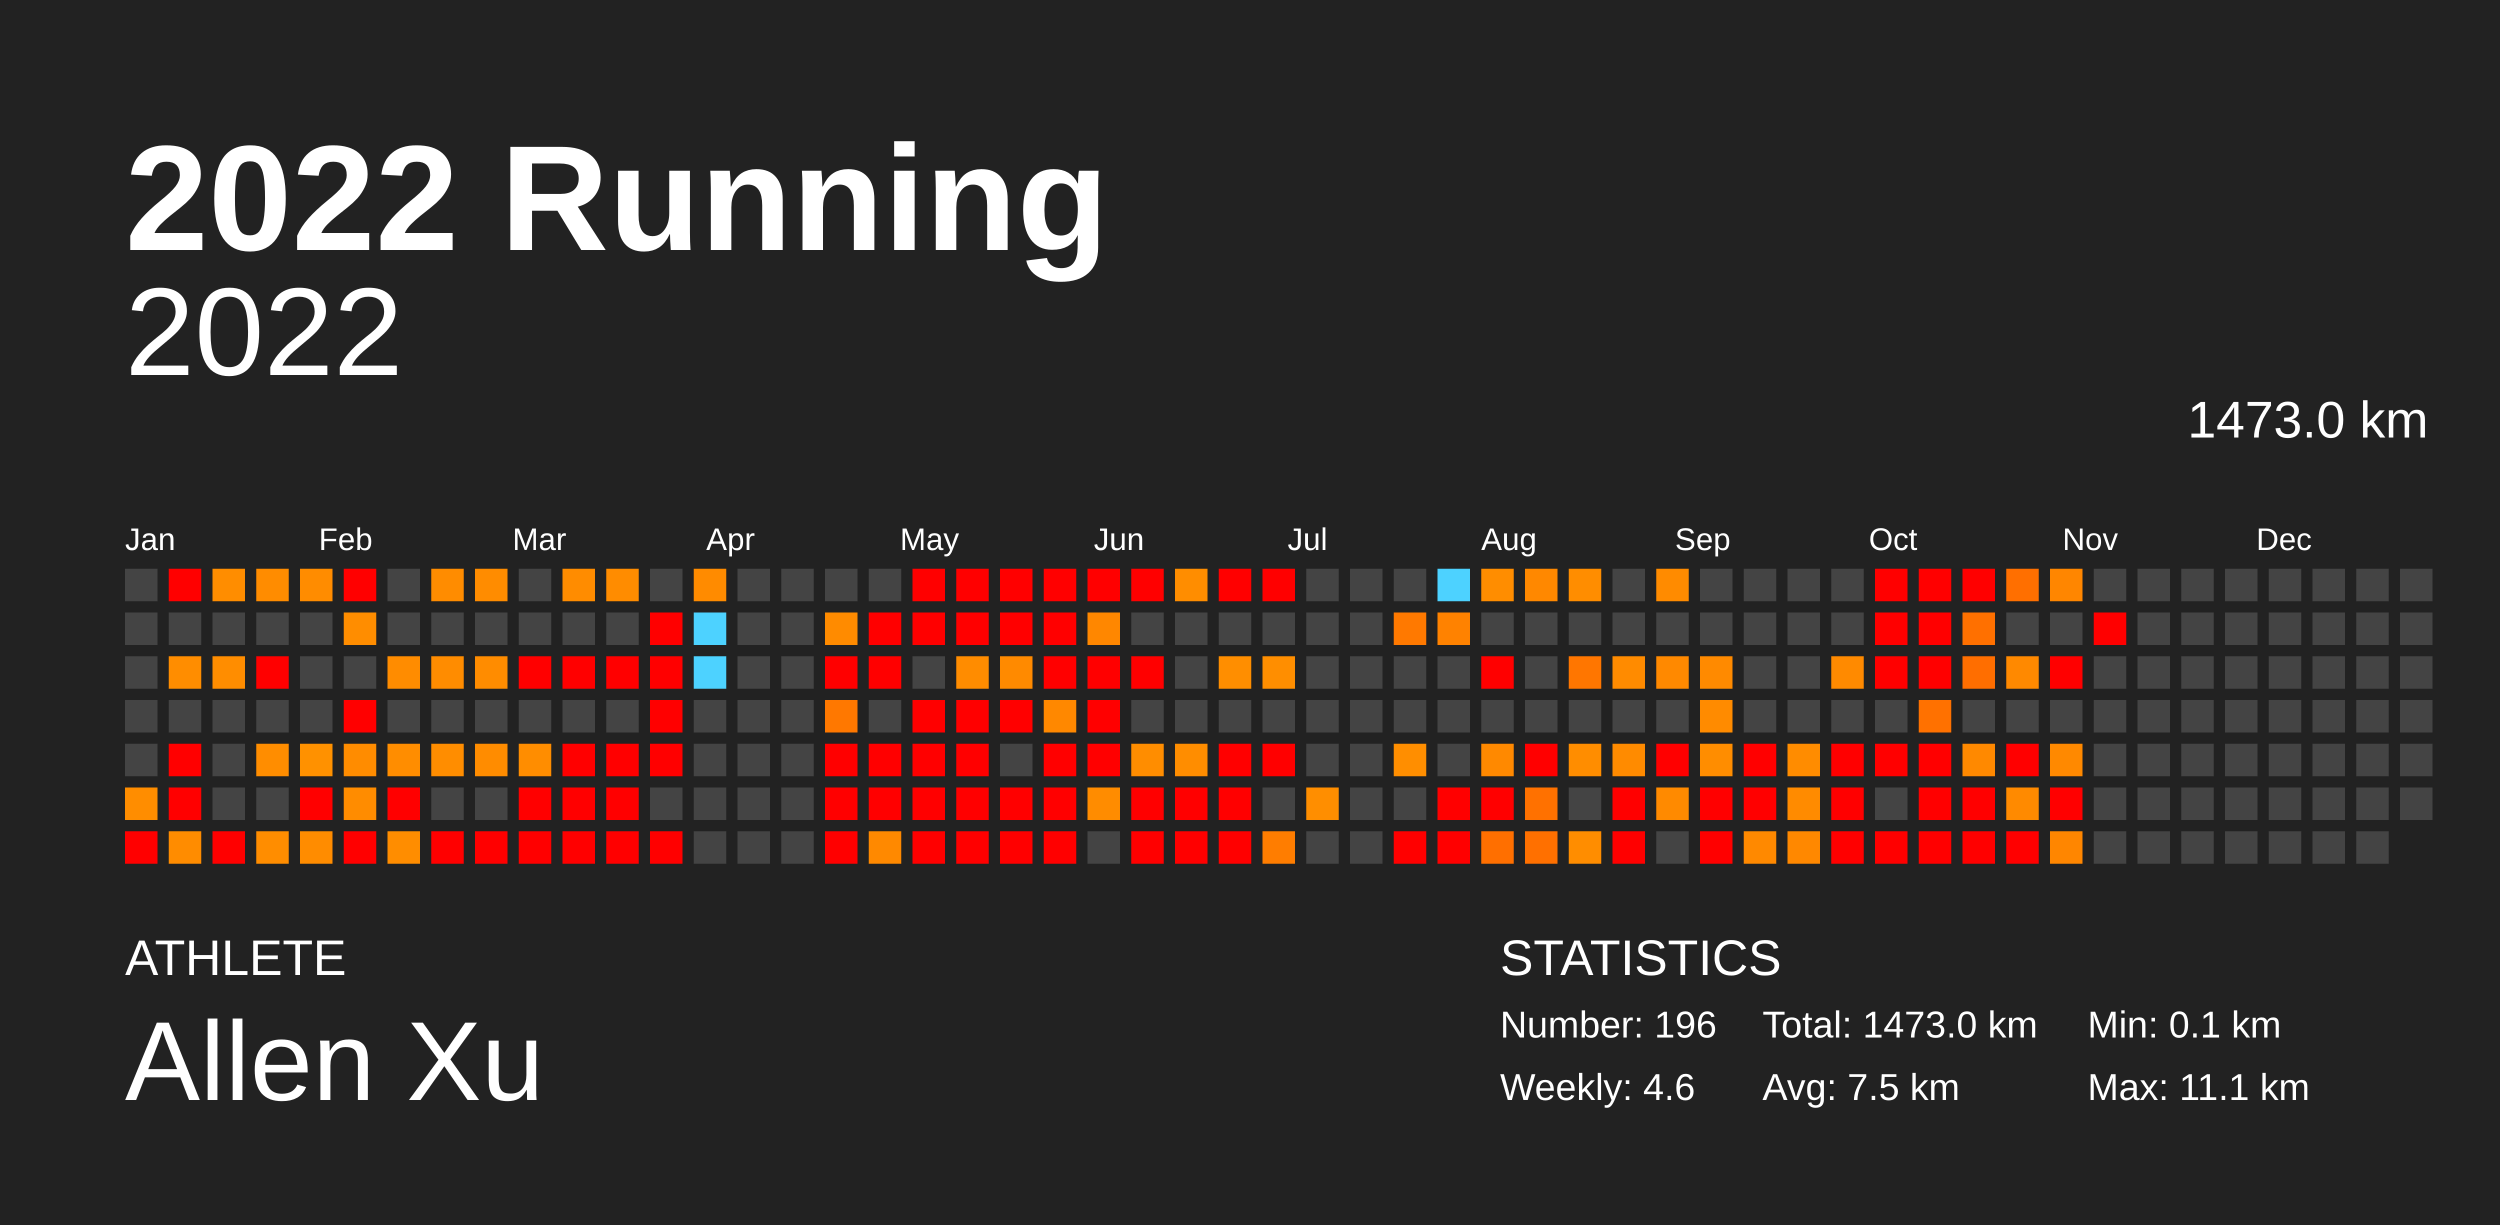
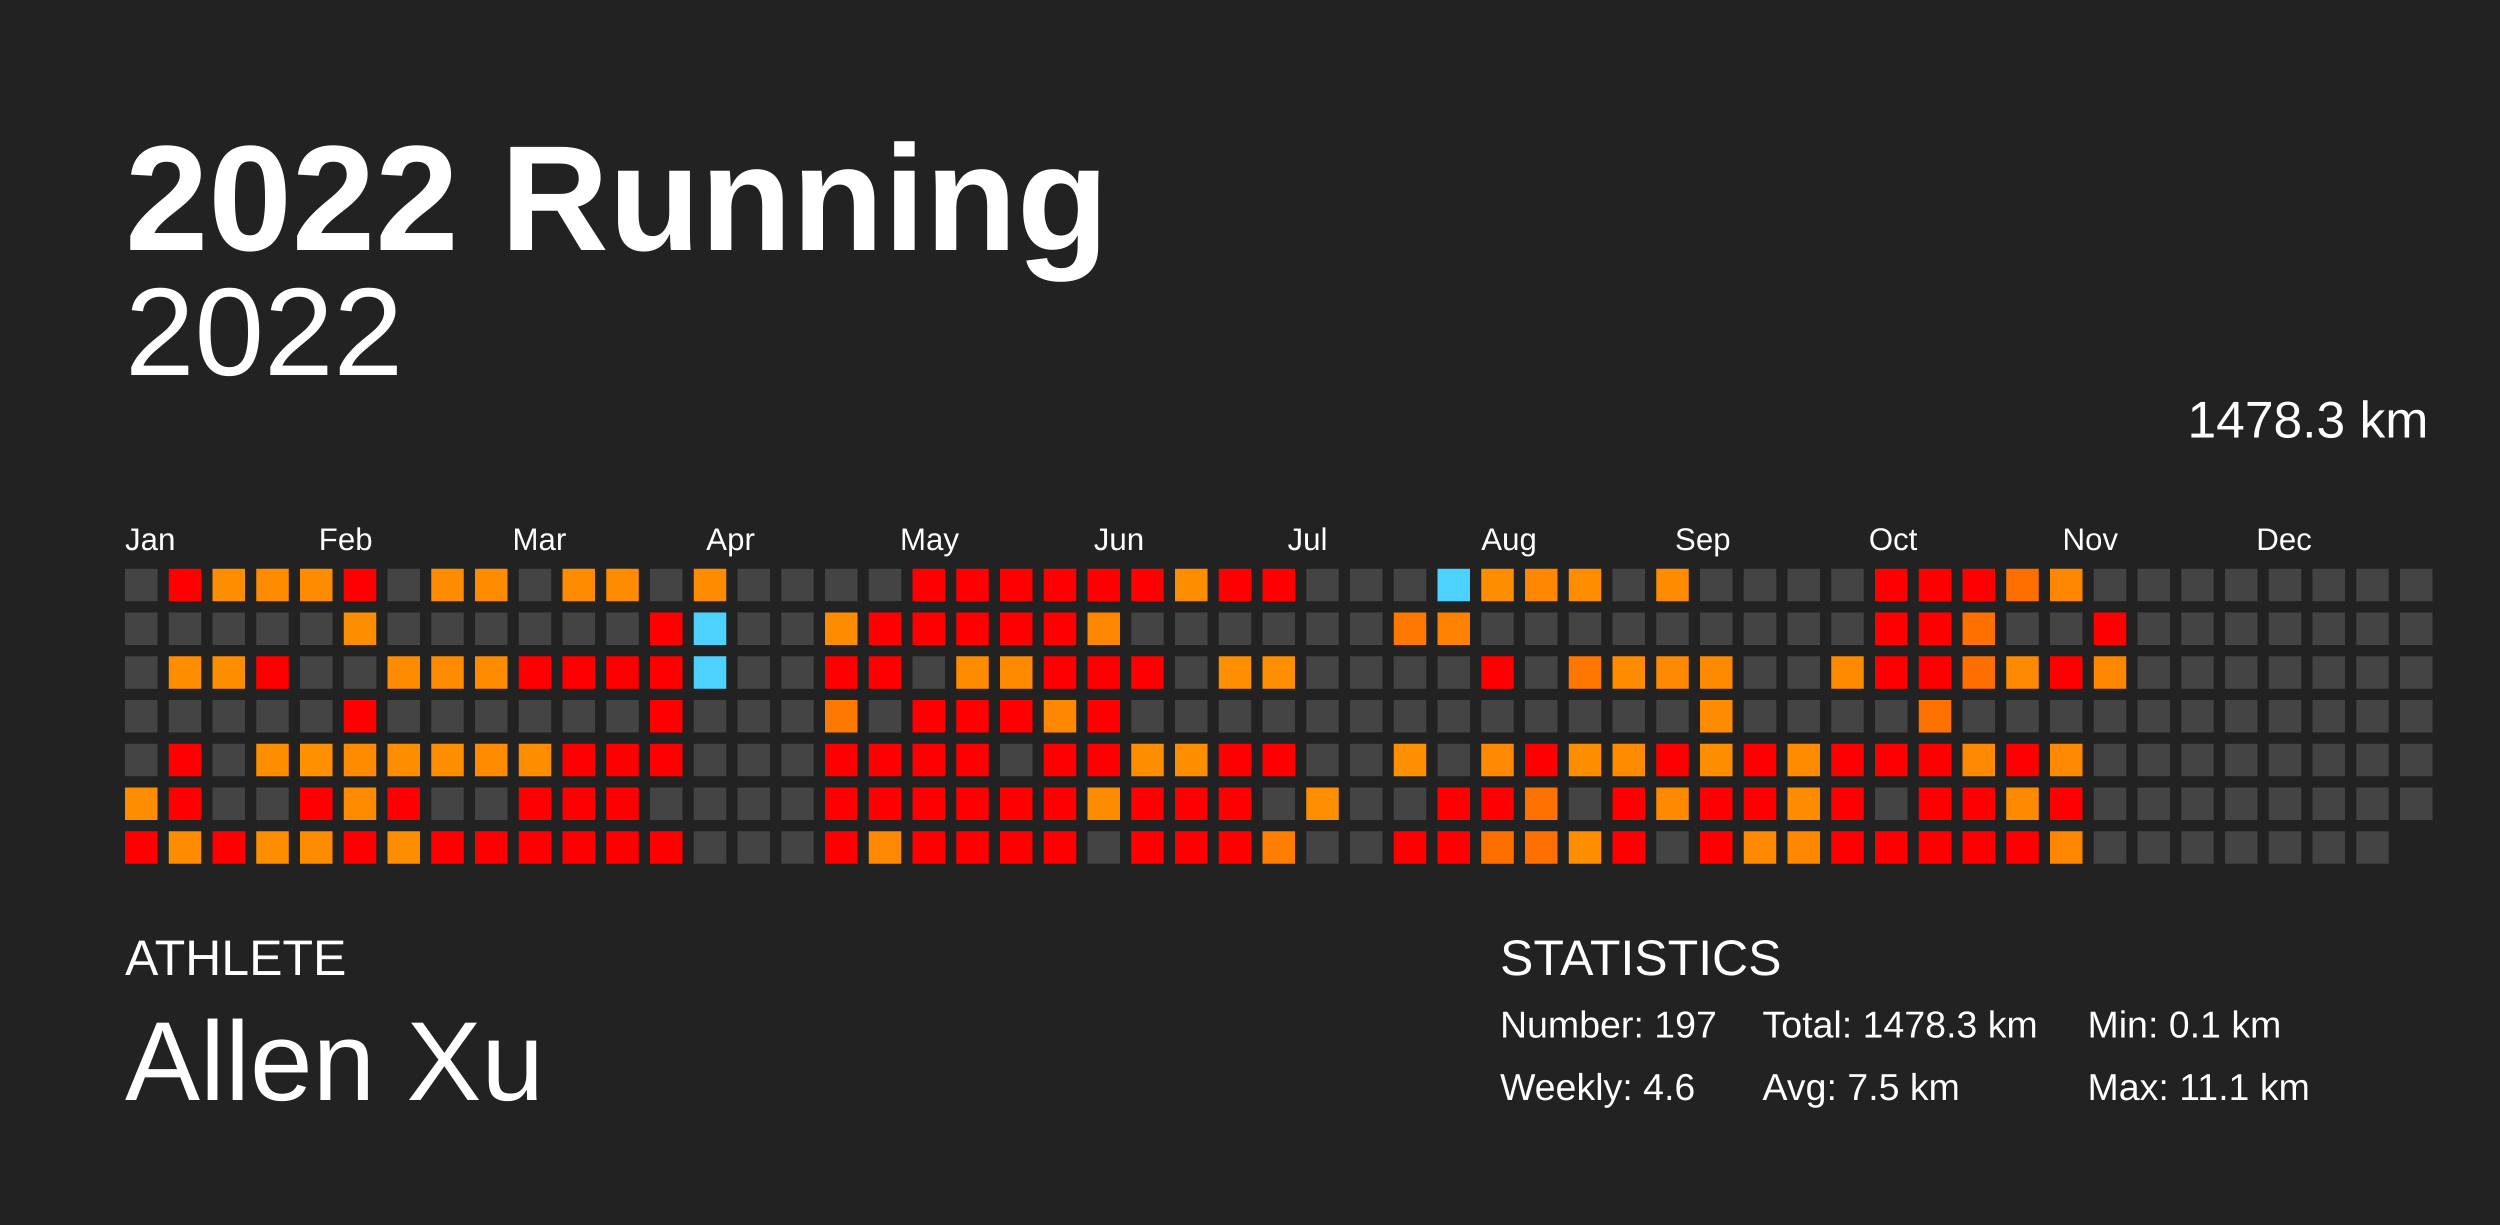
<svg xmlns="http://www.w3.org/2000/svg" baseProfile="full" height="98mm" version="1.1" viewBox="0,0,200,98" width="200mm">
  <defs />
  <rect fill="#222222" height="98" width="200" x="0" y="0" />
  <text fill="#FFFFFF" style="font-size:12px; font-family:Arial; font-weight:bold;" x="10" y="20">2022 Running</text>
  <text fill="#FFFFFF" style="font-size:4px; font-family:Arial" x="10" y="78">ATHLETE</text>
  <text fill="#FFFFFF" style="font-size:9px; font-family:Arial" x="10" y="88">Allen Xu</text>
  <text fill="#FFFFFF" style="font-size:4px; font-family:Arial" x="120" y="78">STATISTICS</text>
-   <text fill="#FFFFFF" style="font-size:3px; font-family:Arial" x="120" y="83">Number: 196</text>
+   <text fill="#FFFFFF" style="font-size:3px; font-family:Arial" x="120" y="83">Number: 197</text>
  <text fill="#FFFFFF" style="font-size:3px; font-family:Arial" x="120" y="88">Weekly: 4.6</text>
-   <text fill="#FFFFFF" style="font-size:3px; font-family:Arial" x="141" y="83">Total: 1473.0 km</text>
+   <text fill="#FFFFFF" style="font-size:3px; font-family:Arial" x="141" y="83">Total: 1478.3 km</text>
  <text fill="#FFFFFF" style="font-size:3px; font-family:Arial" x="141" y="88">Avg: 7.5 km</text>
  <text fill="#FFFFFF" style="font-size:3px; font-family:Arial" x="167" y="83">Min: 0.1 km</text>
  <text fill="#FFFFFF" style="font-size:3px; font-family:Arial" x="167" y="88">Max: 11.1 km</text>
  <text alignment-baseline="hanging" fill="#FFFFFF" style="font-size:10.0px; font-family:Arial;" x="10" y="30">2022</text>
-   <text alignment-baseline="hanging" fill="#FFFFFF" style="font-size:4.125px; font-family:Arial;" x="175" y="35">1473.0 km</text>
+   <text alignment-baseline="hanging" fill="#FFFFFF" style="font-size:4.125px; font-family:Arial;" x="175" y="35">1478.3 km</text>
  <text fill="#FFFFFF" style="font-size:2.5px; font-family:Arial" x="10.0" y="44">Jan</text>
  <text fill="#FFFFFF" style="font-size:2.5px; font-family:Arial" x="25.5" y="44">Feb</text>
  <text fill="#FFFFFF" style="font-size:2.5px; font-family:Arial" x="41.0" y="44">Mar</text>
  <text fill="#FFFFFF" style="font-size:2.5px; font-family:Arial" x="56.5" y="44">Apr</text>
  <text fill="#FFFFFF" style="font-size:2.5px; font-family:Arial" x="72.0" y="44">May</text>
  <text fill="#FFFFFF" style="font-size:2.5px; font-family:Arial" x="87.5" y="44">Jun</text>
  <text fill="#FFFFFF" style="font-size:2.5px; font-family:Arial" x="103.0" y="44">Jul</text>
  <text fill="#FFFFFF" style="font-size:2.5px; font-family:Arial" x="118.5" y="44">Aug</text>
  <text fill="#FFFFFF" style="font-size:2.5px; font-family:Arial" x="134.0" y="44">Sep</text>
  <text fill="#FFFFFF" style="font-size:2.5px; font-family:Arial" x="149.5" y="44">Oct</text>
  <text fill="#FFFFFF" style="font-size:2.5px; font-family:Arial" x="165.0" y="44">Nov</text>
  <text fill="#FFFFFF" style="font-size:2.5px; font-family:Arial" x="180.5" y="44">Dec</text>
  <rect fill="#444444" height="2.6" width="2.6" x="10.0" y="45.5" />
  <rect fill="#444444" height="2.6" width="2.6" x="10.0" y="49.0" />
  <rect fill="#444444" height="2.6" width="2.6" x="10.0" y="52.5" />
  <rect fill="#444444" height="2.6" width="2.6" x="10.0" y="56.0" />
  <rect fill="#444444" height="2.6" width="2.6" x="10.0" y="59.5" />
  <rect fill="#ff8d00" height="2.6" width="2.6" x="10.0" y="63.0" />
  <rect fill="red" height="2.6" width="2.6" x="10.0" y="66.5" />
  <rect fill="red" height="2.6" width="2.6" x="13.5" y="45.5" />
  <rect fill="#444444" height="2.6" width="2.6" x="13.5" y="49.0" />
  <rect fill="#ff8d00" height="2.6" width="2.6" x="13.5" y="52.5" />
  <rect fill="#444444" height="2.6" width="2.6" x="13.5" y="56.0" />
  <rect fill="red" height="2.6" width="2.6" x="13.5" y="59.5" />
  <rect fill="red" height="2.6" width="2.6" x="13.5" y="63.0" />
  <rect fill="#ff8c00" height="2.6" width="2.6" x="13.5" y="66.5" />
  <rect fill="#ff8d00" height="2.6" width="2.6" x="17.0" y="45.5" />
  <rect fill="#444444" height="2.6" width="2.6" x="17.0" y="49.0" />
  <rect fill="#ff8d00" height="2.6" width="2.6" x="17.0" y="52.5" />
  <rect fill="#444444" height="2.6" width="2.6" x="17.0" y="56.0" />
  <rect fill="#444444" height="2.6" width="2.6" x="17.0" y="59.5" />
  <rect fill="#444444" height="2.6" width="2.6" x="17.0" y="63.0" />
  <rect fill="red" height="2.6" width="2.6" x="17.0" y="66.5" />
  <rect fill="#ff8c00" height="2.6" width="2.6" x="20.5" y="45.5" />
  <rect fill="#444444" height="2.6" width="2.6" x="20.5" y="49.0" />
  <rect fill="red" height="2.6" width="2.6" x="20.5" y="52.5" />
  <rect fill="#444444" height="2.6" width="2.6" x="20.5" y="56.0" />
  <rect fill="#ff8d00" height="2.6" width="2.6" x="20.5" y="59.5" />
  <rect fill="#444444" height="2.6" width="2.6" x="20.5" y="63.0" />
  <rect fill="#ff8d00" height="2.6" width="2.6" x="20.5" y="66.5" />
  <rect fill="#ff8c00" height="2.6" width="2.6" x="24.0" y="45.5" />
  <rect fill="#444444" height="2.6" width="2.6" x="24.0" y="49.0" />
  <rect fill="#444444" height="2.6" width="2.6" x="24.0" y="52.5" />
  <rect fill="#444444" height="2.6" width="2.6" x="24.0" y="56.0" />
  <rect fill="#ff9100" height="2.6" width="2.6" x="24.0" y="59.5" />
  <rect fill="red" height="2.6" width="2.6" x="24.0" y="63.0" />
  <rect fill="#ff8c00" height="2.6" width="2.6" x="24.0" y="66.5" />
  <rect fill="red" height="2.6" width="2.6" x="27.5" y="45.5" />
  <rect fill="#ff8d00" height="2.6" width="2.6" x="27.5" y="49.0" />
  <rect fill="#444444" height="2.6" width="2.6" x="27.5" y="52.5" />
  <rect fill="red" height="2.6" width="2.6" x="27.5" y="56.0" />
  <rect fill="#ff8c00" height="2.6" width="2.6" x="27.5" y="59.5" />
  <rect fill="#ff8c00" height="2.6" width="2.6" x="27.5" y="63.0" />
  <rect fill="red" height="2.6" width="2.6" x="27.5" y="66.5" />
  <rect fill="#444444" height="2.6" width="2.6" x="31.0" y="45.5" />
  <rect fill="#444444" height="2.6" width="2.6" x="31.0" y="49.0" />
  <rect fill="#ff8c00" height="2.6" width="2.6" x="31.0" y="52.5" />
  <rect fill="#444444" height="2.6" width="2.6" x="31.0" y="56.0" />
  <rect fill="#ff8d00" height="2.6" width="2.6" x="31.0" y="59.5" />
  <rect fill="red" height="2.6" width="2.6" x="31.0" y="63.0" />
  <rect fill="#ff8d00" height="2.6" width="2.6" x="31.0" y="66.5" />
  <rect fill="#ff8c00" height="2.6" width="2.6" x="34.5" y="45.5" />
  <rect fill="#444444" height="2.6" width="2.6" x="34.5" y="49.0" />
  <rect fill="#ff8c00" height="2.6" width="2.6" x="34.5" y="52.5" />
  <rect fill="#444444" height="2.6" width="2.6" x="34.5" y="56.0" />
  <rect fill="#ff8d00" height="2.6" width="2.6" x="34.5" y="59.5" />
  <rect fill="#444444" height="2.6" width="2.6" x="34.5" y="63.0" />
  <rect fill="red" height="2.6" width="2.6" x="34.5" y="66.5" />
  <rect fill="#ff8c00" height="2.6" width="2.6" x="38.0" y="45.5" />
  <rect fill="#444444" height="2.6" width="2.6" x="38.0" y="49.0" />
  <rect fill="#ff8c00" height="2.6" width="2.6" x="38.0" y="52.5" />
  <rect fill="#444444" height="2.6" width="2.6" x="38.0" y="56.0" />
  <rect fill="#ff8c00" height="2.6" width="2.6" x="38.0" y="59.5" />
  <rect fill="#444444" height="2.6" width="2.6" x="38.0" y="63.0" />
  <rect fill="red" height="2.6" width="2.6" x="38.0" y="66.5" />
  <rect fill="#444444" height="2.6" width="2.6" x="41.5" y="45.5" />
  <rect fill="#444444" height="2.6" width="2.6" x="41.5" y="49.0" />
  <rect fill="red" height="2.6" width="2.6" x="41.5" y="52.5" />
  <rect fill="#444444" height="2.6" width="2.6" x="41.5" y="56.0" />
  <rect fill="#ff8d00" height="2.6" width="2.6" x="41.5" y="59.5" />
  <rect fill="red" height="2.6" width="2.6" x="41.5" y="63.0" />
  <rect fill="red" height="2.6" width="2.6" x="41.5" y="66.5" />
  <rect fill="#ff8c00" height="2.6" width="2.6" x="45.0" y="45.5" />
  <rect fill="#444444" height="2.6" width="2.6" x="45.0" y="49.0" />
  <rect fill="red" height="2.6" width="2.6" x="45.0" y="52.5" />
  <rect fill="#444444" height="2.6" width="2.6" x="45.0" y="56.0" />
  <rect fill="red" height="2.6" width="2.6" x="45.0" y="59.5" />
  <rect fill="red" height="2.6" width="2.6" x="45.0" y="63.0" />
  <rect fill="red" height="2.6" width="2.6" x="45.0" y="66.5" />
  <rect fill="#ff8c00" height="2.6" width="2.6" x="48.5" y="45.5" />
  <rect fill="#444444" height="2.6" width="2.6" x="48.5" y="49.0" />
  <rect fill="red" height="2.6" width="2.6" x="48.5" y="52.5" />
  <rect fill="#444444" height="2.6" width="2.6" x="48.5" y="56.0" />
  <rect fill="red" height="2.6" width="2.6" x="48.5" y="59.5" />
  <rect fill="red" height="2.6" width="2.6" x="48.5" y="63.0" />
  <rect fill="red" height="2.6" width="2.6" x="48.5" y="66.5" />
  <rect fill="#444444" height="2.6" width="2.6" x="52.0" y="45.5" />
  <rect fill="red" height="2.6" width="2.6" x="52.0" y="49.0" />
  <rect fill="red" height="2.6" width="2.6" x="52.0" y="52.5" />
  <rect fill="red" height="2.6" width="2.6" x="52.0" y="56.0" />
  <rect fill="red" height="2.6" width="2.6" x="52.0" y="59.5" />
  <rect fill="#444444" height="2.6" width="2.6" x="52.0" y="63.0" />
  <rect fill="red" height="2.6" width="2.6" x="52.0" y="66.5" />
  <rect fill="#ff8b00" height="2.6" width="2.6" x="55.5" y="45.5" />
  <rect fill="#4dd2ff" height="2.6" width="2.6" x="55.5" y="49.0" />
  <rect fill="#4dd2ff" height="2.6" width="2.6" x="55.5" y="52.5" />
  <rect fill="#444444" height="2.6" width="2.6" x="55.5" y="56.0" />
  <rect fill="#444444" height="2.6" width="2.6" x="55.5" y="59.5" />
  <rect fill="#444444" height="2.6" width="2.6" x="55.5" y="63.0" />
  <rect fill="#444444" height="2.6" width="2.6" x="55.5" y="66.5" />
  <rect fill="#444444" height="2.6" width="2.6" x="59.0" y="45.5" />
  <rect fill="#444444" height="2.6" width="2.6" x="59.0" y="49.0" />
  <rect fill="#444444" height="2.6" width="2.6" x="59.0" y="52.5" />
  <rect fill="#444444" height="2.6" width="2.6" x="59.0" y="56.0" />
  <rect fill="#444444" height="2.6" width="2.6" x="59.0" y="59.5" />
  <rect fill="#444444" height="2.6" width="2.6" x="59.0" y="63.0" />
  <rect fill="#444444" height="2.6" width="2.6" x="59.0" y="66.5" />
  <rect fill="#444444" height="2.6" width="2.6" x="62.5" y="45.5" />
  <rect fill="#444444" height="2.6" width="2.6" x="62.5" y="49.0" />
  <rect fill="#444444" height="2.6" width="2.6" x="62.5" y="52.5" />
  <rect fill="#444444" height="2.6" width="2.6" x="62.5" y="56.0" />
  <rect fill="#444444" height="2.6" width="2.6" x="62.5" y="59.5" />
  <rect fill="#444444" height="2.6" width="2.6" x="62.5" y="63.0" />
  <rect fill="#444444" height="2.6" width="2.6" x="62.5" y="66.5" />
  <rect fill="#444444" height="2.6" width="2.6" x="66.0" y="45.5" />
  <rect fill="#ff8b00" height="2.6" width="2.6" x="66.0" y="49.0" />
  <rect fill="red" height="2.6" width="2.6" x="66.0" y="52.5" />
  <rect fill="#ff7800" height="2.6" width="2.6" x="66.0" y="56.0" />
  <rect fill="red" height="2.6" width="2.6" x="66.0" y="59.5" />
  <rect fill="red" height="2.6" width="2.6" x="66.0" y="63.0" />
  <rect fill="red" height="2.6" width="2.6" x="66.0" y="66.5" />
  <rect fill="#444444" height="2.6" width="2.6" x="69.5" y="45.5" />
  <rect fill="red" height="2.6" width="2.6" x="69.5" y="49.0" />
  <rect fill="red" height="2.6" width="2.6" x="69.5" y="52.5" />
  <rect fill="#444444" height="2.6" width="2.6" x="69.5" y="56.0" />
  <rect fill="red" height="2.6" width="2.6" x="69.5" y="59.5" />
  <rect fill="red" height="2.6" width="2.6" x="69.5" y="63.0" />
  <rect fill="#ff8900" height="2.6" width="2.6" x="69.5" y="66.5" />
  <rect fill="red" height="2.6" width="2.6" x="73.0" y="45.5" />
  <rect fill="red" height="2.6" width="2.6" x="73.0" y="49.0" />
  <rect fill="#444444" height="2.6" width="2.6" x="73.0" y="52.5" />
  <rect fill="red" height="2.6" width="2.6" x="73.0" y="56.0" />
  <rect fill="red" height="2.6" width="2.6" x="73.0" y="59.5" />
  <rect fill="red" height="2.6" width="2.6" x="73.0" y="63.0" />
  <rect fill="red" height="2.6" width="2.6" x="73.0" y="66.5" />
  <rect fill="red" height="2.6" width="2.6" x="76.5" y="45.5" />
  <rect fill="red" height="2.6" width="2.6" x="76.5" y="49.0" />
  <rect fill="#ff8c00" height="2.6" width="2.6" x="76.5" y="52.5" />
  <rect fill="red" height="2.6" width="2.6" x="76.5" y="56.0" />
  <rect fill="red" height="2.6" width="2.6" x="76.5" y="59.5" />
  <rect fill="red" height="2.6" width="2.6" x="76.5" y="63.0" />
  <rect fill="red" height="2.6" width="2.6" x="76.5" y="66.5" />
  <rect fill="red" height="2.6" width="2.6" x="80.0" y="45.5" />
  <rect fill="red" height="2.6" width="2.6" x="80.0" y="49.0" />
  <rect fill="#ff8a00" height="2.6" width="2.6" x="80.0" y="52.5" />
  <rect fill="red" height="2.6" width="2.6" x="80.0" y="56.0" />
  <rect fill="#444444" height="2.6" width="2.6" x="80.0" y="59.5" />
  <rect fill="red" height="2.6" width="2.6" x="80.0" y="63.0" />
  <rect fill="red" height="2.6" width="2.6" x="80.0" y="66.5" />
  <rect fill="red" height="2.6" width="2.6" x="83.5" y="45.5" />
  <rect fill="red" height="2.6" width="2.6" x="83.5" y="49.0" />
  <rect fill="red" height="2.6" width="2.6" x="83.5" y="52.5" />
  <rect fill="#ff8800" height="2.6" width="2.6" x="83.5" y="56.0" />
  <rect fill="red" height="2.6" width="2.6" x="83.5" y="59.5" />
  <rect fill="red" height="2.6" width="2.6" x="83.5" y="63.0" />
  <rect fill="red" height="2.6" width="2.6" x="83.5" y="66.5" />
  <rect fill="red" height="2.6" width="2.6" x="87.0" y="45.5" />
  <rect fill="#ff8700" height="2.6" width="2.6" x="87.0" y="49.0" />
  <rect fill="red" height="2.6" width="2.6" x="87.0" y="52.5" />
  <rect fill="red" height="2.6" width="2.6" x="87.0" y="56.0" />
  <rect fill="red" height="2.6" width="2.6" x="87.0" y="59.5" />
  <rect fill="#ff8c00" height="2.6" width="2.6" x="87.0" y="63.0" />
  <rect fill="#444444" height="2.6" width="2.6" x="87.0" y="66.5" />
  <rect fill="red" height="2.6" width="2.6" x="90.5" y="45.5" />
  <rect fill="#444444" height="2.6" width="2.6" x="90.5" y="49.0" />
  <rect fill="red" height="2.6" width="2.6" x="90.5" y="52.5" />
  <rect fill="#444444" height="2.6" width="2.6" x="90.5" y="56.0" />
  <rect fill="#ff8d00" height="2.6" width="2.6" x="90.5" y="59.5" />
  <rect fill="red" height="2.6" width="2.6" x="90.5" y="63.0" />
  <rect fill="red" height="2.6" width="2.6" x="90.5" y="66.5" />
  <rect fill="#ff8d00" height="2.6" width="2.6" x="94.0" y="45.5" />
  <rect fill="#444444" height="2.6" width="2.6" x="94.0" y="49.0" />
  <rect fill="#444444" height="2.6" width="2.6" x="94.0" y="52.5" />
  <rect fill="#444444" height="2.6" width="2.6" x="94.0" y="56.0" />
  <rect fill="#ff8d00" height="2.6" width="2.6" x="94.0" y="59.5" />
  <rect fill="red" height="2.6" width="2.6" x="94.0" y="63.0" />
  <rect fill="red" height="2.6" width="2.6" x="94.0" y="66.5" />
  <rect fill="red" height="2.6" width="2.6" x="97.5" y="45.5" />
  <rect fill="#444444" height="2.6" width="2.6" x="97.5" y="49.0" />
  <rect fill="#ff8e00" height="2.6" width="2.6" x="97.5" y="52.5" />
  <rect fill="#444444" height="2.6" width="2.6" x="97.5" y="56.0" />
  <rect fill="red" height="2.6" width="2.6" x="97.5" y="59.5" />
  <rect fill="red" height="2.6" width="2.6" x="97.5" y="63.0" />
  <rect fill="red" height="2.6" width="2.6" x="97.5" y="66.5" />
  <rect fill="red" height="2.6" width="2.6" x="101.0" y="45.5" />
  <rect fill="#444444" height="2.6" width="2.6" x="101.0" y="49.0" />
  <rect fill="#ff8e00" height="2.6" width="2.6" x="101.0" y="52.5" />
  <rect fill="#444444" height="2.6" width="2.6" x="101.0" y="56.0" />
  <rect fill="red" height="2.6" width="2.6" x="101.0" y="59.5" />
  <rect fill="#444444" height="2.6" width="2.6" x="101.0" y="63.0" />
  <rect fill="#ff7d00" height="2.6" width="2.6" x="101.0" y="66.5" />
  <rect fill="#444444" height="2.6" width="2.6" x="104.5" y="45.5" />
  <rect fill="#444444" height="2.6" width="2.6" x="104.5" y="49.0" />
  <rect fill="#444444" height="2.6" width="2.6" x="104.5" y="52.5" />
  <rect fill="#444444" height="2.6" width="2.6" x="104.5" y="56.0" />
  <rect fill="#444444" height="2.6" width="2.6" x="104.5" y="59.5" />
  <rect fill="#ff8e00" height="2.6" width="2.6" x="104.5" y="63.0" />
  <rect fill="#444444" height="2.6" width="2.6" x="104.5" y="66.5" />
  <rect fill="#444444" height="2.6" width="2.6" x="108.0" y="45.5" />
  <rect fill="#444444" height="2.6" width="2.6" x="108.0" y="49.0" />
  <rect fill="#444444" height="2.6" width="2.6" x="108.0" y="52.5" />
  <rect fill="#444444" height="2.6" width="2.6" x="108.0" y="56.0" />
  <rect fill="#444444" height="2.6" width="2.6" x="108.0" y="59.5" />
  <rect fill="#444444" height="2.6" width="2.6" x="108.0" y="63.0" />
  <rect fill="#444444" height="2.6" width="2.6" x="108.0" y="66.5" />
  <rect fill="#444444" height="2.6" width="2.6" x="111.5" y="45.5" />
  <rect fill="#ff7900" height="2.6" width="2.6" x="111.5" y="49.0" />
  <rect fill="#444444" height="2.6" width="2.6" x="111.5" y="52.5" />
  <rect fill="#444444" height="2.6" width="2.6" x="111.5" y="56.0" />
  <rect fill="#ff8e00" height="2.6" width="2.6" x="111.5" y="59.5" />
  <rect fill="#444444" height="2.6" width="2.6" x="111.5" y="63.0" />
  <rect fill="red" height="2.6" width="2.6" x="111.5" y="66.5" />
  <rect fill="#4dd2ff" height="2.6" width="2.6" x="115.0" y="45.5" />
  <rect fill="#ff8200" height="2.6" width="2.6" x="115.0" y="49.0" />
  <rect fill="#444444" height="2.6" width="2.6" x="115.0" y="52.5" />
  <rect fill="#444444" height="2.6" width="2.6" x="115.0" y="56.0" />
  <rect fill="#444444" height="2.6" width="2.6" x="115.0" y="59.5" />
  <rect fill="red" height="2.6" width="2.6" x="115.0" y="63.0" />
  <rect fill="red" height="2.6" width="2.6" x="115.0" y="66.5" />
  <rect fill="#ff8d00" height="2.6" width="2.6" x="118.5" y="45.5" />
  <rect fill="#444444" height="2.6" width="2.6" x="118.5" y="49.0" />
  <rect fill="red" height="2.6" width="2.6" x="118.5" y="52.5" />
  <rect fill="#444444" height="2.6" width="2.6" x="118.5" y="56.0" />
  <rect fill="#ff8900" height="2.6" width="2.6" x="118.5" y="59.5" />
  <rect fill="red" height="2.6" width="2.6" x="118.5" y="63.0" />
  <rect fill="#ff6f00" height="2.6" width="2.6" x="118.5" y="66.5" />
  <rect fill="#ff8800" height="2.6" width="2.6" x="122.0" y="45.5" />
  <rect fill="#444444" height="2.6" width="2.6" x="122.0" y="49.0" />
  <rect fill="#444444" height="2.6" width="2.6" x="122.0" y="52.5" />
  <rect fill="#444444" height="2.6" width="2.6" x="122.0" y="56.0" />
  <rect fill="red" height="2.6" width="2.6" x="122.0" y="59.5" />
  <rect fill="#ff7100" height="2.6" width="2.6" x="122.0" y="63.0" />
  <rect fill="#ff7000" height="2.6" width="2.6" x="122.0" y="66.5" />
  <rect fill="#ff8d00" height="2.6" width="2.6" x="125.5" y="45.5" />
  <rect fill="#444444" height="2.6" width="2.6" x="125.5" y="49.0" />
  <rect fill="#ff7600" height="2.6" width="2.6" x="125.5" y="52.5" />
  <rect fill="#444444" height="2.6" width="2.6" x="125.5" y="56.0" />
  <rect fill="#ff8d00" height="2.6" width="2.6" x="125.5" y="59.5" />
  <rect fill="#444444" height="2.6" width="2.6" x="125.5" y="63.0" />
  <rect fill="#ff8d00" height="2.6" width="2.6" x="125.5" y="66.5" />
  <rect fill="#444444" height="2.6" width="2.6" x="129.0" y="45.5" />
  <rect fill="#444444" height="2.6" width="2.6" x="129.0" y="49.0" />
  <rect fill="#ff8b00" height="2.6" width="2.6" x="129.0" y="52.5" />
  <rect fill="#444444" height="2.6" width="2.6" x="129.0" y="56.0" />
  <rect fill="#ff8b00" height="2.6" width="2.6" x="129.0" y="59.5" />
  <rect fill="red" height="2.6" width="2.6" x="129.0" y="63.0" />
  <rect fill="red" height="2.6" width="2.6" x="129.0" y="66.5" />
  <rect fill="#ff8b00" height="2.6" width="2.6" x="132.5" y="45.5" />
  <rect fill="#444444" height="2.6" width="2.6" x="132.5" y="49.0" />
  <rect fill="#ff8900" height="2.6" width="2.6" x="132.5" y="52.5" />
  <rect fill="#444444" height="2.6" width="2.6" x="132.5" y="56.0" />
  <rect fill="red" height="2.6" width="2.6" x="132.5" y="59.5" />
  <rect fill="#ff8a00" height="2.6" width="2.6" x="132.5" y="63.0" />
  <rect fill="#444444" height="2.6" width="2.6" x="132.5" y="66.5" />
  <rect fill="#444444" height="2.6" width="2.6" x="136.0" y="45.5" />
  <rect fill="#444444" height="2.6" width="2.6" x="136.0" y="49.0" />
  <rect fill="#ff8a00" height="2.6" width="2.6" x="136.0" y="52.5" />
  <rect fill="#ff8b00" height="2.6" width="2.6" x="136.0" y="56.0" />
  <rect fill="#ff8d00" height="2.6" width="2.6" x="136.0" y="59.5" />
  <rect fill="red" height="2.6" width="2.6" x="136.0" y="63.0" />
  <rect fill="red" height="2.6" width="2.6" x="136.0" y="66.5" />
  <rect fill="#444444" height="2.6" width="2.6" x="139.5" y="45.5" />
  <rect fill="#444444" height="2.6" width="2.6" x="139.5" y="49.0" />
  <rect fill="#444444" height="2.6" width="2.6" x="139.5" y="52.5" />
  <rect fill="#444444" height="2.6" width="2.6" x="139.5" y="56.0" />
  <rect fill="red" height="2.6" width="2.6" x="139.5" y="59.5" />
  <rect fill="red" height="2.6" width="2.6" x="139.5" y="63.0" />
  <rect fill="#ff8900" height="2.6" width="2.6" x="139.5" y="66.5" />
  <rect fill="#444444" height="2.6" width="2.6" x="143.0" y="45.5" />
  <rect fill="#444444" height="2.6" width="2.6" x="143.0" y="49.0" />
  <rect fill="#444444" height="2.6" width="2.6" x="143.0" y="52.5" />
  <rect fill="#444444" height="2.6" width="2.6" x="143.0" y="56.0" />
  <rect fill="#ff8c00" height="2.6" width="2.6" x="143.0" y="59.5" />
  <rect fill="#ff8b00" height="2.6" width="2.6" x="143.0" y="63.0" />
  <rect fill="#ff8800" height="2.6" width="2.6" x="143.0" y="66.5" />
  <rect fill="#444444" height="2.6" width="2.6" x="146.5" y="45.5" />
  <rect fill="#444444" height="2.6" width="2.6" x="146.5" y="49.0" />
  <rect fill="#ff8a00" height="2.6" width="2.6" x="146.5" y="52.5" />
  <rect fill="#444444" height="2.6" width="2.6" x="146.5" y="56.0" />
  <rect fill="red" height="2.6" width="2.6" x="146.5" y="59.5" />
  <rect fill="red" height="2.6" width="2.6" x="146.5" y="63.0" />
  <rect fill="red" height="2.6" width="2.6" x="146.5" y="66.5" />
  <rect fill="red" height="2.6" width="2.6" x="150.0" y="45.5" />
  <rect fill="red" height="2.6" width="2.6" x="150.0" y="49.0" />
  <rect fill="red" height="2.6" width="2.6" x="150.0" y="52.5" />
  <rect fill="#444444" height="2.6" width="2.6" x="150.0" y="56.0" />
  <rect fill="red" height="2.6" width="2.6" x="150.0" y="59.5" />
  <rect fill="#444444" height="2.6" width="2.6" x="150.0" y="63.0" />
  <rect fill="red" height="2.6" width="2.6" x="150.0" y="66.5" />
  <rect fill="red" height="2.6" width="2.6" x="153.5" y="45.5" />
  <rect fill="red" height="2.6" width="2.6" x="153.5" y="49.0" />
  <rect fill="red" height="2.6" width="2.6" x="153.5" y="52.5" />
  <rect fill="#ff7100" height="2.6" width="2.6" x="153.5" y="56.0" />
  <rect fill="red" height="2.6" width="2.6" x="153.5" y="59.5" />
  <rect fill="red" height="2.6" width="2.6" x="153.5" y="63.0" />
  <rect fill="red" height="2.6" width="2.6" x="153.5" y="66.5" />
  <rect fill="red" height="2.6" width="2.6" x="157.0" y="45.5" />
  <rect fill="#ff7000" height="2.6" width="2.6" x="157.0" y="49.0" />
  <rect fill="#ff6e00" height="2.6" width="2.6" x="157.0" y="52.5" />
  <rect fill="#444444" height="2.6" width="2.6" x="157.0" y="56.0" />
  <rect fill="#ff8900" height="2.6" width="2.6" x="157.0" y="59.5" />
  <rect fill="red" height="2.6" width="2.6" x="157.0" y="63.0" />
  <rect fill="red" height="2.6" width="2.6" x="157.0" y="66.5" />
  <rect fill="#ff6f00" height="2.6" width="2.6" x="160.5" y="45.5" />
  <rect fill="#444444" height="2.6" width="2.6" x="160.5" y="49.0" />
  <rect fill="#ff8900" height="2.6" width="2.6" x="160.5" y="52.5" />
  <rect fill="#444444" height="2.6" width="2.6" x="160.5" y="56.0" />
  <rect fill="red" height="2.6" width="2.6" x="160.5" y="59.5" />
  <rect fill="#ff8a00" height="2.6" width="2.6" x="160.5" y="63.0" />
  <rect fill="red" height="2.6" width="2.6" x="160.5" y="66.5" />
  <rect fill="#ff8600" height="2.6" width="2.6" x="164.0" y="45.5" />
  <rect fill="#444444" height="2.6" width="2.6" x="164.0" y="49.0" />
  <rect fill="red" height="2.6" width="2.6" x="164.0" y="52.5" />
  <rect fill="#444444" height="2.6" width="2.6" x="164.0" y="56.0" />
  <rect fill="#ff8900" height="2.6" width="2.6" x="164.0" y="59.5" />
  <rect fill="red" height="2.6" width="2.6" x="164.0" y="63.0" />
  <rect fill="#ff8600" height="2.6" width="2.6" x="164.0" y="66.5" />
  <rect fill="#444444" height="2.6" width="2.6" x="167.5" y="45.5" />
  <rect fill="red" height="2.6" width="2.6" x="167.5" y="49.0" />
-   <rect fill="#444444" height="2.6" width="2.6" x="167.5" y="52.5" />
+   <rect fill="#ff8600" height="2.6" width="2.6" x="167.5" y="52.5" />
  <rect fill="#444444" height="2.6" width="2.6" x="167.5" y="56.0" />
  <rect fill="#444444" height="2.6" width="2.6" x="167.5" y="59.5" />
  <rect fill="#444444" height="2.6" width="2.6" x="167.5" y="63.0" />
  <rect fill="#444444" height="2.6" width="2.6" x="167.5" y="66.5" />
  <rect fill="#444444" height="2.6" width="2.6" x="171.0" y="45.5" />
  <rect fill="#444444" height="2.6" width="2.6" x="171.0" y="49.0" />
  <rect fill="#444444" height="2.6" width="2.6" x="171.0" y="52.5" />
  <rect fill="#444444" height="2.6" width="2.6" x="171.0" y="56.0" />
  <rect fill="#444444" height="2.6" width="2.6" x="171.0" y="59.5" />
  <rect fill="#444444" height="2.6" width="2.6" x="171.0" y="63.0" />
  <rect fill="#444444" height="2.6" width="2.6" x="171.0" y="66.5" />
  <rect fill="#444444" height="2.6" width="2.6" x="174.5" y="45.5" />
  <rect fill="#444444" height="2.6" width="2.6" x="174.5" y="49.0" />
  <rect fill="#444444" height="2.6" width="2.6" x="174.5" y="52.5" />
  <rect fill="#444444" height="2.6" width="2.6" x="174.5" y="56.0" />
  <rect fill="#444444" height="2.6" width="2.6" x="174.5" y="59.5" />
  <rect fill="#444444" height="2.6" width="2.6" x="174.5" y="63.0" />
  <rect fill="#444444" height="2.6" width="2.6" x="174.5" y="66.5" />
  <rect fill="#444444" height="2.6" width="2.6" x="178.0" y="45.5" />
  <rect fill="#444444" height="2.6" width="2.6" x="178.0" y="49.0" />
  <rect fill="#444444" height="2.6" width="2.6" x="178.0" y="52.5" />
  <rect fill="#444444" height="2.6" width="2.6" x="178.0" y="56.0" />
  <rect fill="#444444" height="2.6" width="2.6" x="178.0" y="59.5" />
  <rect fill="#444444" height="2.6" width="2.6" x="178.0" y="63.0" />
  <rect fill="#444444" height="2.6" width="2.6" x="178.0" y="66.5" />
  <rect fill="#444444" height="2.6" width="2.6" x="181.5" y="45.5" />
  <rect fill="#444444" height="2.6" width="2.6" x="181.5" y="49.0" />
  <rect fill="#444444" height="2.6" width="2.6" x="181.5" y="52.5" />
  <rect fill="#444444" height="2.6" width="2.6" x="181.5" y="56.0" />
  <rect fill="#444444" height="2.6" width="2.6" x="181.5" y="59.5" />
  <rect fill="#444444" height="2.6" width="2.6" x="181.5" y="63.0" />
  <rect fill="#444444" height="2.6" width="2.6" x="181.5" y="66.5" />
  <rect fill="#444444" height="2.6" width="2.6" x="185.0" y="45.5" />
  <rect fill="#444444" height="2.6" width="2.6" x="185.0" y="49.0" />
  <rect fill="#444444" height="2.6" width="2.6" x="185.0" y="52.5" />
  <rect fill="#444444" height="2.6" width="2.6" x="185.0" y="56.0" />
  <rect fill="#444444" height="2.6" width="2.6" x="185.0" y="59.5" />
  <rect fill="#444444" height="2.6" width="2.6" x="185.0" y="63.0" />
  <rect fill="#444444" height="2.6" width="2.6" x="185.0" y="66.5" />
  <rect fill="#444444" height="2.6" width="2.6" x="188.5" y="45.5" />
  <rect fill="#444444" height="2.6" width="2.6" x="188.5" y="49.0" />
  <rect fill="#444444" height="2.6" width="2.6" x="188.5" y="52.5" />
  <rect fill="#444444" height="2.6" width="2.6" x="188.5" y="56.0" />
  <rect fill="#444444" height="2.6" width="2.6" x="188.5" y="59.5" />
  <rect fill="#444444" height="2.6" width="2.6" x="188.5" y="63.0" />
  <rect fill="#444444" height="2.6" width="2.6" x="188.5" y="66.5" />
  <rect fill="#444444" height="2.6" width="2.6" x="192.0" y="45.5" />
  <rect fill="#444444" height="2.6" width="2.6" x="192.0" y="49.0" />
  <rect fill="#444444" height="2.6" width="2.6" x="192.0" y="52.5" />
  <rect fill="#444444" height="2.6" width="2.6" x="192.0" y="56.0" />
  <rect fill="#444444" height="2.6" width="2.6" x="192.0" y="59.5" />
  <rect fill="#444444" height="2.6" width="2.6" x="192.0" y="63.0" />
</svg>
